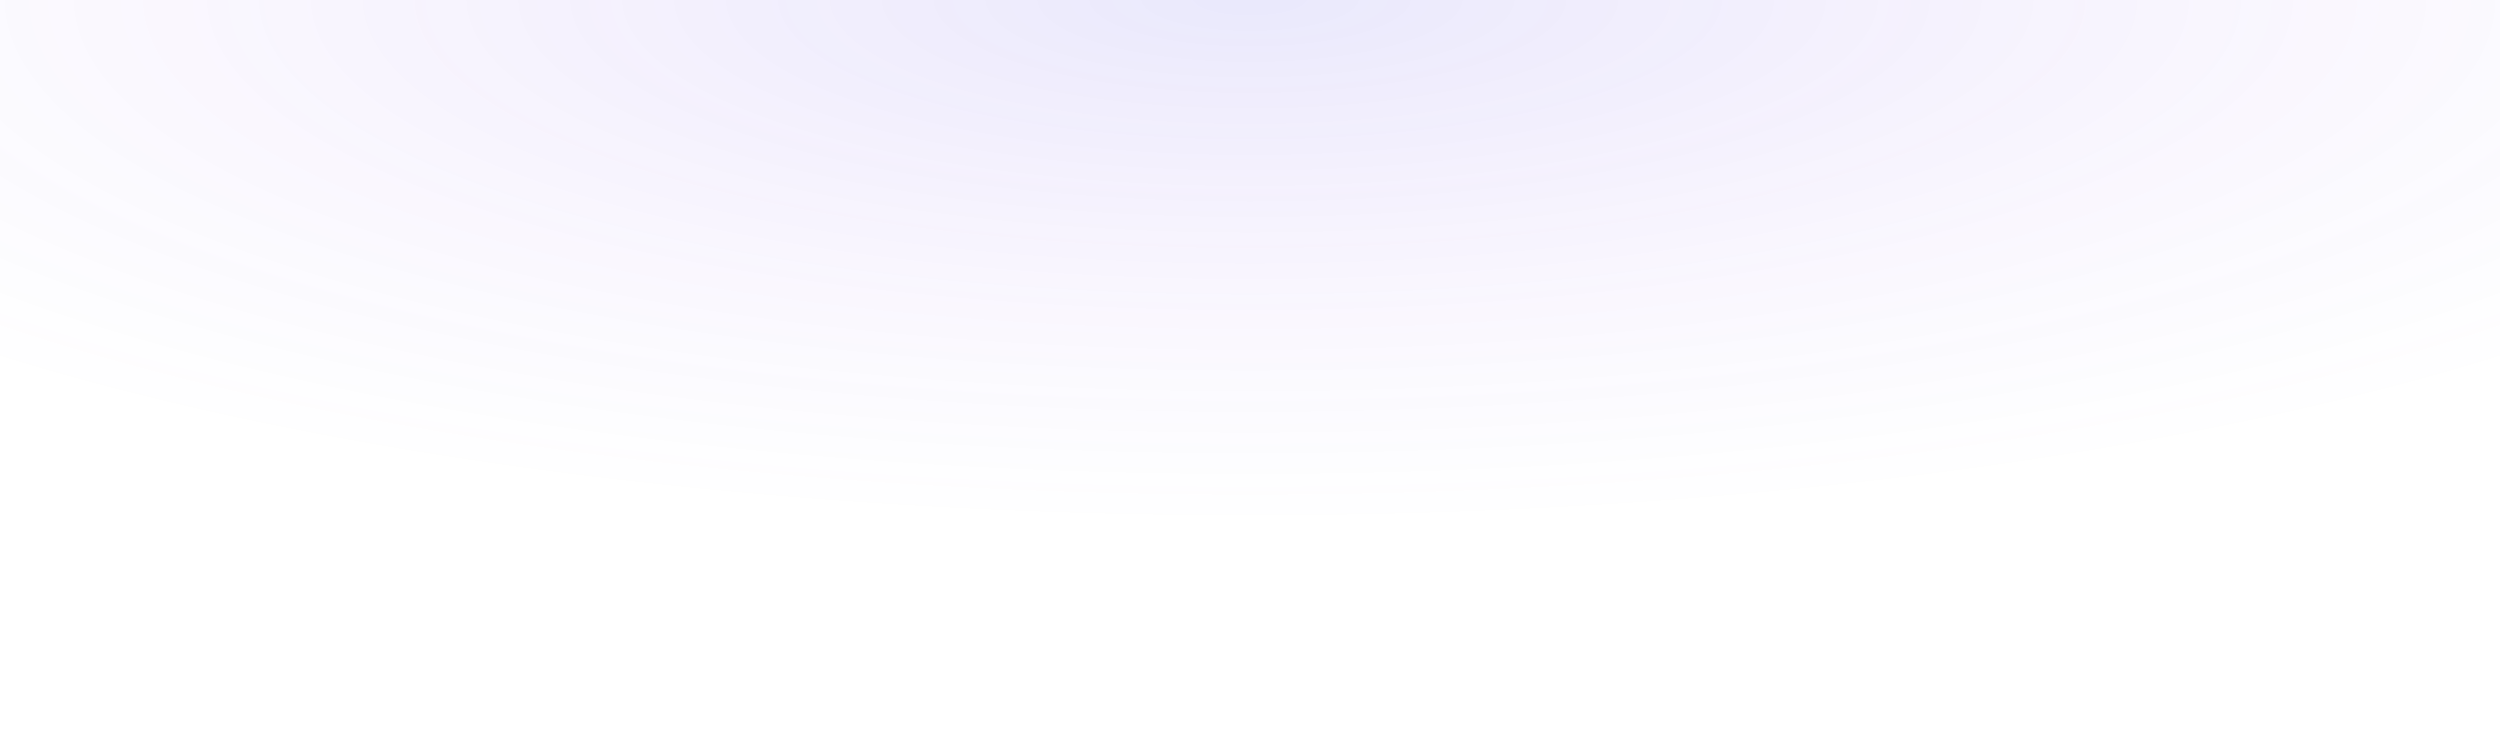
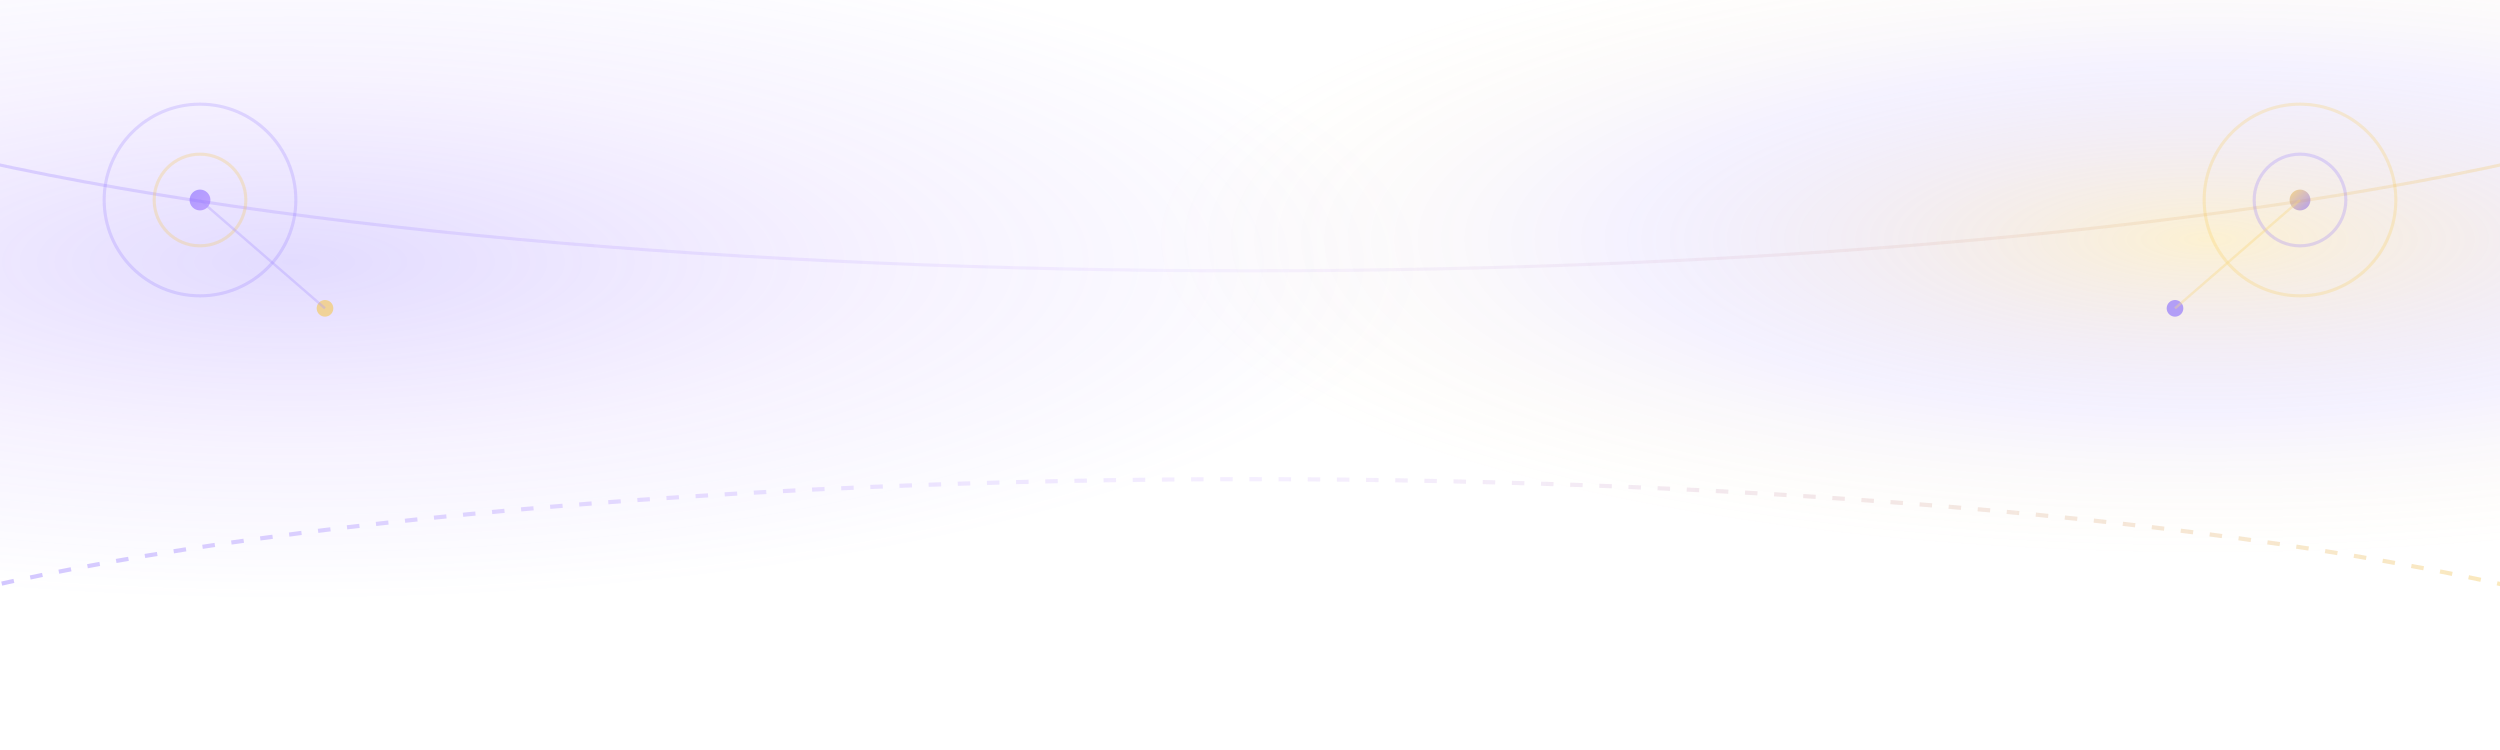
<svg xmlns="http://www.w3.org/2000/svg" viewBox="0 0 1200 360" width="1200" height="360" fill="none">
  <defs>
-     <radialGradient id="indigoGlowCenter" cx="50%" cy="0%" r="70%">
-       <stop offset="0%" stop-color="#4f46e5" stop-opacity="0.12" />
-       <stop offset="60%" stop-color="#7c3aed" stop-opacity="0.04" />
-       <stop offset="100%" stop-color="#4f46e5" stop-opacity="0" />
+     <radialGradient id="violetGlowLeft" cx="12%" cy="35%" r="45%">
+       <stop offset="0%" stop-color="#7c5cff" stop-opacity="0.22" />
+       <stop offset="55%" stop-color="#9b6bff" stop-opacity="0.08" />
+       <stop offset="100%" stop-color="#7c5cff" stop-opacity="0" />
    </radialGradient>
+     <radialGradient id="goldGlowRight" cx="88%" cy="32%" r="42%">
+       <stop offset="0%" stop-color="#f5c542" stop-opacity="0.24" />
+       <stop offset="55%" stop-color="#7c5cff" stop-opacity="0.08" />
+       <stop offset="100%" stop-color="#f5c542" stop-opacity="0" />
+     </radialGradient>
+     <linearGradient id="violetGoldArc" x1="0%" y1="0%" x2="100%" y2="0%">
+       <stop offset="0%" stop-color="#7c5cff" stop-opacity="0.35" />
+       <stop offset="50%" stop-color="#b88cff" stop-opacity="0.14" />
+       <stop offset="100%" stop-color="#f5c542" stop-opacity="0.38" />
+     </linearGradient>
+     <linearGradient id="nodeViolet" x1="0%" y1="0%" x2="100%" y2="100%">
+       <stop offset="0%" stop-color="#7c5cff" />
+       <stop offset="100%" stop-color="#9b6bff" />
+     </linearGradient>
+     <linearGradient id="nodeGold" x1="0%" y1="0%" x2="100%" y2="100%">
+       <stop offset="0%" stop-color="#f5c542" />
+       <stop offset="100%" stop-color="#7c5cff" />
+     </linearGradient>
  </defs>
-   <rect width="1200" height="360" fill="url(#indigoGlowCenter)" />
+   <rect width="1200" height="360" fill="url(#violetGlowLeft)" />
+   <rect width="1200" height="360" fill="url(#goldGlowRight)" />
+   <path d="M-40 290 C 260 210, 940 210, 1240 290" stroke="url(#violetGoldArc)" stroke-width="2" stroke-dasharray="6 8" />
+   <path d="M-40 70 C 280 150, 920 150, 1240 70" stroke="url(#violetGoldArc)" stroke-width="1.5" opacity="0.65" />
+   <g opacity="0.55">
+     <circle cx="96" cy="96" r="46" stroke="#7c5cff" stroke-width="1.5" stroke-opacity="0.35" />
+     <circle cx="96" cy="96" r="22" stroke="#f5c542" stroke-width="1.5" stroke-opacity="0.45" />
+     <circle cx="96" cy="96" r="5" fill="url(#nodeViolet)" />
+     <circle cx="156" cy="148" r="4" fill="#f5c542" />
+     <line x1="96" y1="96" x2="156" y2="148" stroke="#7c5cff" stroke-width="1.2" stroke-opacity="0.35" />
+   </g>
+   <g opacity="0.55">
+     <circle cx="1104" cy="96" r="46" stroke="#f5c542" stroke-width="1.5" stroke-opacity="0.4" />
+     <circle cx="1104" cy="96" r="22" stroke="#7c5cff" stroke-width="1.5" stroke-opacity="0.38" />
+     <circle cx="1104" cy="96" r="5" fill="url(#nodeGold)" />
+     <circle cx="1044" cy="148" r="4" fill="#7c5cff" />
+     <line x1="1104" y1="96" x2="1044" y2="148" stroke="#f5c542" stroke-width="1.2" stroke-opacity="0.4" />
+   </g>
</svg>
